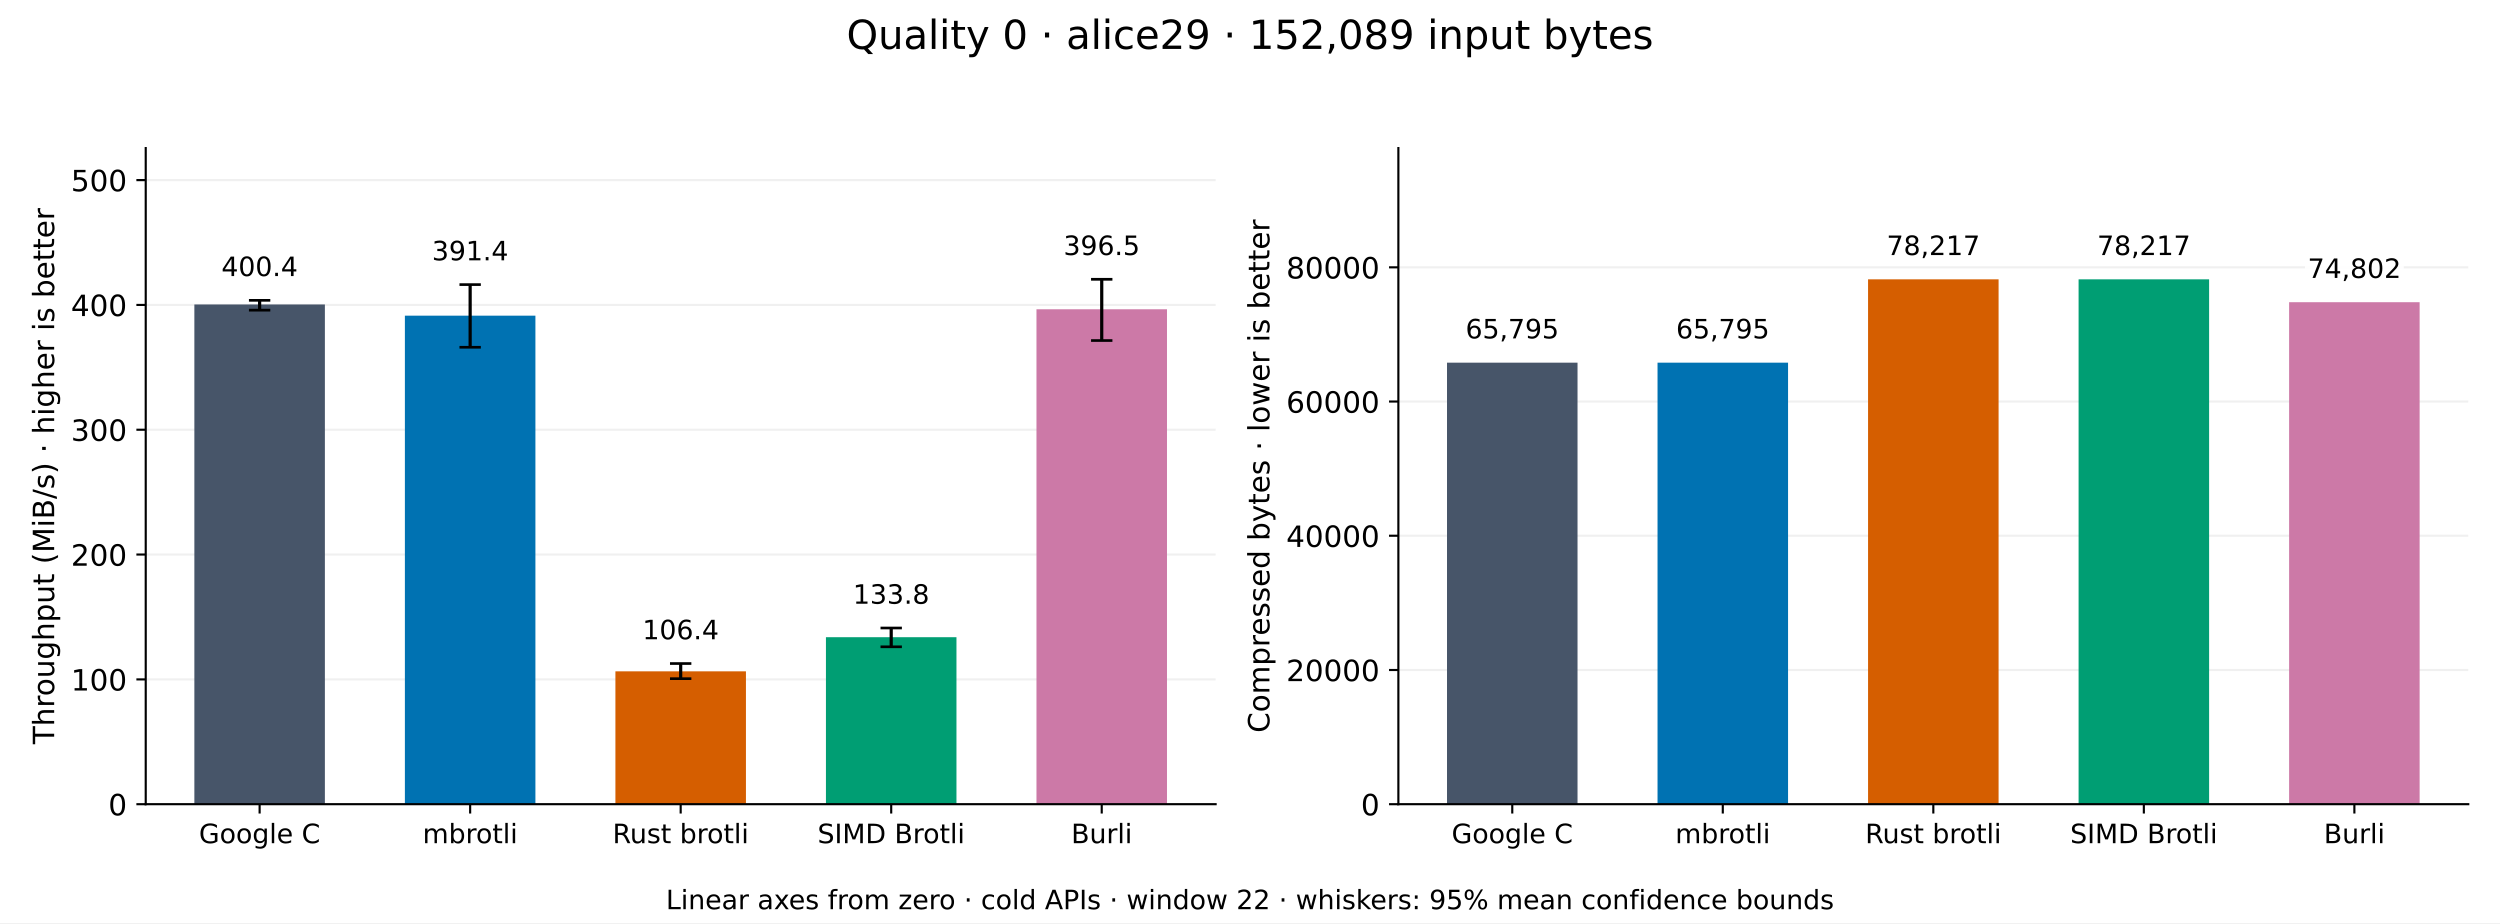
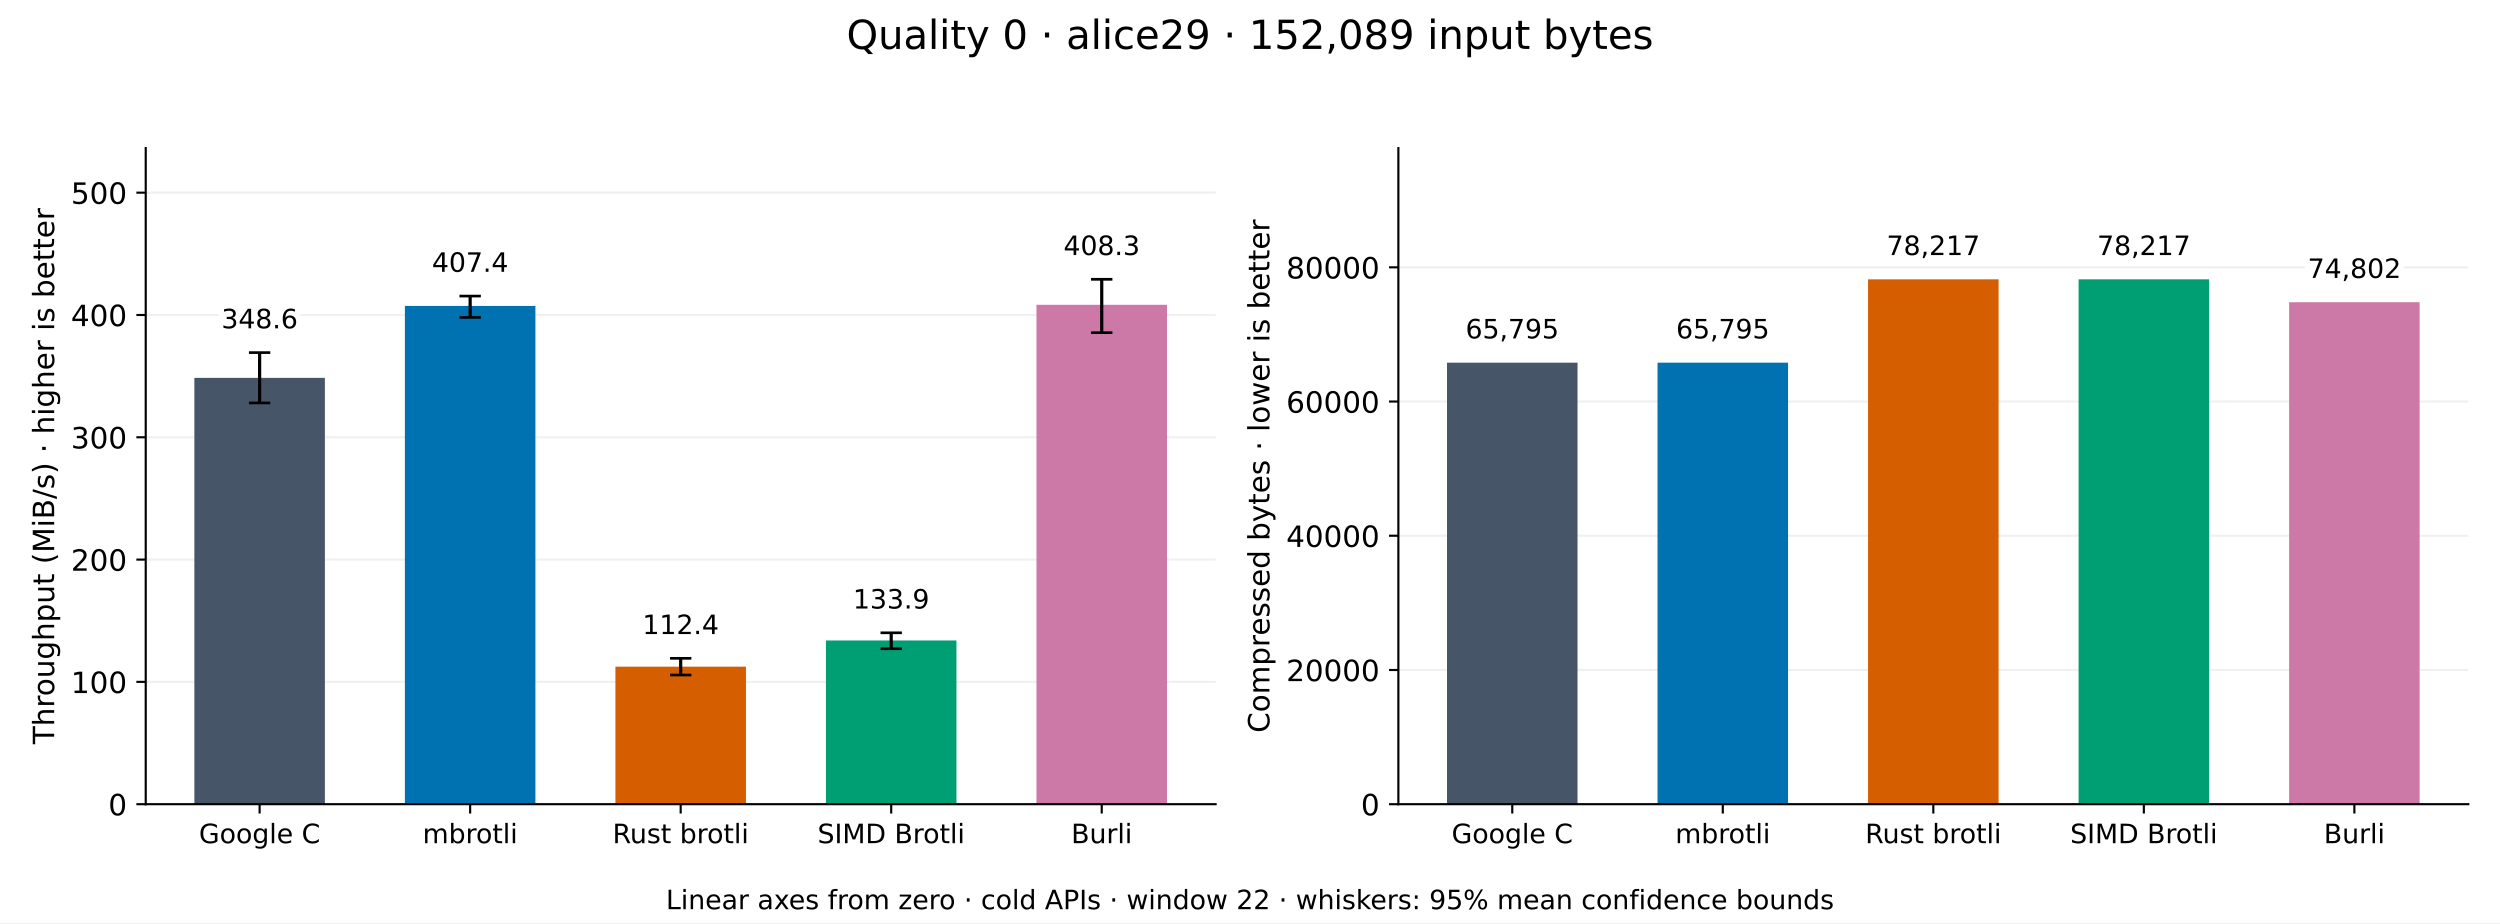
<svg xmlns="http://www.w3.org/2000/svg" xmlns:xlink="http://www.w3.org/1999/xlink" width="936pt" height="345.6pt" viewBox="0 0 936 345.6" version="1.1">
  <defs>
    <style type="text/css">*{stroke-linejoin: round; stroke-linecap: butt}</style>
  </defs>
  <g id="figure_1">
    <g id="patch_1">
      <path d="M 0 345.6 L 936 345.6 L 936 0 L 0 0 z " style="fill: #ffffff" />
    </g>
    <g id="axes_1">
      <g id="patch_2">
        <path d="M 54.56 301.088 L 455.13 301.088 L 455.13 55.44 L 54.56 55.44 z " style="fill: #ffffff" />
      </g>
      <g id="matplotlib.axis_1">
        <g id="xtick_1">
          <g id="line2d_1">
            <defs>
              <path id="m3d63aaa0ea" d="M 0 0 L 0 3.5 " style="stroke: #000000; stroke-width: 0.8" />
            </defs>
            <g>
              <use xlink:href="#m3d63aaa0ea" x="97.202" y="301.088" style="stroke: #000000; stroke-width: 0.8" />
            </g>
          </g>
          <g id="text_1">
            <text style="font-size: 10px; font-family: 'DejaVu Sans', 'Bitstream Vera Sans', 'Computer Modern Sans Serif', 'Lucida Grande', 'Verdana', 'Geneva', 'Lucid', 'Arial', 'Helvetica', 'Avant Garde', sans-serif; text-anchor: middle" x="97.202" y="315.686" transform="rotate(-0 97.20234 315.6864)">Google C</text>
          </g>
        </g>
        <g id="xtick_2">
          <g id="line2d_2">
            <g>
              <use xlink:href="#m3d63aaa0ea" x="176.024" y="301.088" style="stroke: #000000; stroke-width: 0.8" />
            </g>
          </g>
          <g id="text_2">
            <text style="font-size: 10px; font-family: 'DejaVu Sans', 'Bitstream Vera Sans', 'Computer Modern Sans Serif', 'Lucida Grande', 'Verdana', 'Geneva', 'Lucid', 'Arial', 'Helvetica', 'Avant Garde', sans-serif; text-anchor: middle" x="176.024" y="315.686" transform="rotate(-0 176.0237 315.6864)">mbrotli</text>
          </g>
        </g>
        <g id="xtick_3">
          <g id="line2d_3">
            <g>
              <use xlink:href="#m3d63aaa0ea" x="254.845" y="301.088" style="stroke: #000000; stroke-width: 0.8" />
            </g>
          </g>
          <g id="text_3">
            <text style="font-size: 10px; font-family: 'DejaVu Sans', 'Bitstream Vera Sans', 'Computer Modern Sans Serif', 'Lucida Grande', 'Verdana', 'Geneva', 'Lucid', 'Arial', 'Helvetica', 'Avant Garde', sans-serif; text-anchor: middle" x="254.845" y="315.686" transform="rotate(-0 254.845 315.6864)">Rust brotli</text>
          </g>
        </g>
        <g id="xtick_4">
          <g id="line2d_4">
            <g>
              <use xlink:href="#m3d63aaa0ea" x="333.666" y="301.088" style="stroke: #000000; stroke-width: 0.8" />
            </g>
          </g>
          <g id="text_4">
            <text style="font-size: 10px; font-family: 'DejaVu Sans', 'Bitstream Vera Sans', 'Computer Modern Sans Serif', 'Lucida Grande', 'Verdana', 'Geneva', 'Lucid', 'Arial', 'Helvetica', 'Avant Garde', sans-serif; text-anchor: middle" x="333.666" y="315.686" transform="rotate(-0 333.6663 315.6864)">SIMD Brotli</text>
          </g>
        </g>
        <g id="xtick_5">
          <g id="line2d_5">
            <g>
              <use xlink:href="#m3d63aaa0ea" x="412.488" y="301.088" style="stroke: #000000; stroke-width: 0.8" />
            </g>
          </g>
          <g id="text_5">
            <text style="font-size: 10px; font-family: 'DejaVu Sans', 'Bitstream Vera Sans', 'Computer Modern Sans Serif', 'Lucida Grande', 'Verdana', 'Geneva', 'Lucid', 'Arial', 'Helvetica', 'Avant Garde', sans-serif; text-anchor: middle" x="412.488" y="315.686" transform="rotate(-0 412.4877 315.6864)">Burli</text>
          </g>
        </g>
      </g>
      <g id="matplotlib.axis_2">
        <g id="ytick_1">
          <g id="line2d_6">
            <path d="M 54.56 301.088 L 455.13 301.088 " clip-path="url(#pb9456fbabf)" style="fill: none; stroke: #b0b0b0; stroke-opacity: 0.18; stroke-width: 0.8; stroke-linecap: square" />
          </g>
          <g id="line2d_7">
            <defs>
              <path id="mb6c034703b" d="M 0 0 L -3.5 0 " style="stroke: #000000; stroke-width: 0.8" />
            </defs>
            <g>
              <use xlink:href="#mb6c034703b" x="54.56" y="301.088" style="stroke: #000000; stroke-width: 0.8" />
            </g>
          </g>
          <g id="text_6">
            <text style="font-size: 11px; font-family: 'DejaVu Sans', 'Bitstream Vera Sans', 'Computer Modern Sans Serif', 'Lucida Grande', 'Verdana', 'Geneva', 'Lucid', 'Arial', 'Helvetica', 'Avant Garde', sans-serif; text-anchor: end" x="47.56" y="305.267" transform="rotate(-0 47.56 305.2671)">0</text>
          </g>
        </g>
        <g id="ytick_2">
          <g id="line2d_8">
-             <path d="M 54.56 254.356 L 455.13 254.356 " clip-path="url(#pb9456fbabf)" style="fill: none; stroke: #b0b0b0; stroke-opacity: 0.18; stroke-width: 0.8; stroke-linecap: square" />
+             <path d="M 54.56 255.298 L 455.13 255.298 " clip-path="url(#pb9456fbabf)" style="fill: none; stroke: #b0b0b0; stroke-opacity: 0.18; stroke-width: 0.8; stroke-linecap: square" />
          </g>
          <g id="line2d_9">
            <g>
-               <use xlink:href="#mb6c034703b" x="54.56" y="254.356" style="stroke: #000000; stroke-width: 0.8" />
+               <use xlink:href="#mb6c034703b" x="54.56" y="255.298" style="stroke: #000000; stroke-width: 0.8" />
            </g>
          </g>
          <g id="text_7">
-             <text style="font-size: 11px; font-family: 'DejaVu Sans', 'Bitstream Vera Sans', 'Computer Modern Sans Serif', 'Lucida Grande', 'Verdana', 'Geneva', 'Lucid', 'Arial', 'Helvetica', 'Avant Garde', sans-serif; text-anchor: end" x="47.56" y="258.535" transform="rotate(-0 47.56 258.5354)">100</text>
+             <text style="font-size: 11px; font-family: 'DejaVu Sans', 'Bitstream Vera Sans', 'Computer Modern Sans Serif', 'Lucida Grande', 'Verdana', 'Geneva', 'Lucid', 'Arial', 'Helvetica', 'Avant Garde', sans-serif; text-anchor: end" x="47.56" y="259.477" transform="rotate(-0 47.56 259.4768)">100</text>
          </g>
        </g>
        <g id="ytick_3">
          <g id="line2d_10">
-             <path d="M 54.56 207.624 L 455.13 207.624 " clip-path="url(#pb9456fbabf)" style="fill: none; stroke: #b0b0b0; stroke-opacity: 0.18; stroke-width: 0.8; stroke-linecap: square" />
+             <path d="M 54.56 209.507 L 455.13 209.507 " clip-path="url(#pb9456fbabf)" style="fill: none; stroke: #b0b0b0; stroke-opacity: 0.18; stroke-width: 0.8; stroke-linecap: square" />
          </g>
          <g id="line2d_11">
            <g>
-               <use xlink:href="#mb6c034703b" x="54.56" y="207.624" style="stroke: #000000; stroke-width: 0.8" />
+               <use xlink:href="#mb6c034703b" x="54.56" y="209.507" style="stroke: #000000; stroke-width: 0.8" />
            </g>
          </g>
          <g id="text_8">
-             <text style="font-size: 11px; font-family: 'DejaVu Sans', 'Bitstream Vera Sans', 'Computer Modern Sans Serif', 'Lucida Grande', 'Verdana', 'Geneva', 'Lucid', 'Arial', 'Helvetica', 'Avant Garde', sans-serif; text-anchor: end" x="47.56" y="211.804" transform="rotate(-0 47.56 211.8036)">200</text>
+             <text style="font-size: 11px; font-family: 'DejaVu Sans', 'Bitstream Vera Sans', 'Computer Modern Sans Serif', 'Lucida Grande', 'Verdana', 'Geneva', 'Lucid', 'Arial', 'Helvetica', 'Avant Garde', sans-serif; text-anchor: end" x="47.56" y="213.686" transform="rotate(-0 47.56 213.6864)">200</text>
          </g>
        </g>
        <g id="ytick_4">
          <g id="line2d_12">
-             <path d="M 54.56 160.893 L 455.13 160.893 " clip-path="url(#pb9456fbabf)" style="fill: none; stroke: #b0b0b0; stroke-opacity: 0.18; stroke-width: 0.8; stroke-linecap: square" />
+             <path d="M 54.56 163.717 L 455.13 163.717 " clip-path="url(#pb9456fbabf)" style="fill: none; stroke: #b0b0b0; stroke-opacity: 0.18; stroke-width: 0.8; stroke-linecap: square" />
          </g>
          <g id="line2d_13">
            <g>
-               <use xlink:href="#mb6c034703b" x="54.56" y="160.893" style="stroke: #000000; stroke-width: 0.8" />
+               <use xlink:href="#mb6c034703b" x="54.56" y="163.717" style="stroke: #000000; stroke-width: 0.8" />
            </g>
          </g>
          <g id="text_9">
-             <text style="font-size: 11px; font-family: 'DejaVu Sans', 'Bitstream Vera Sans', 'Computer Modern Sans Serif', 'Lucida Grande', 'Verdana', 'Geneva', 'Lucid', 'Arial', 'Helvetica', 'Avant Garde', sans-serif; text-anchor: end" x="47.56" y="165.072" transform="rotate(-0 47.56 165.0718)">300</text>
+             <text style="font-size: 11px; font-family: 'DejaVu Sans', 'Bitstream Vera Sans', 'Computer Modern Sans Serif', 'Lucida Grande', 'Verdana', 'Geneva', 'Lucid', 'Arial', 'Helvetica', 'Avant Garde', sans-serif; text-anchor: end" x="47.56" y="167.896" transform="rotate(-0 47.56 167.896)">300</text>
          </g>
        </g>
        <g id="ytick_5">
          <g id="line2d_14">
-             <path d="M 54.56 114.161 L 455.13 114.161 " clip-path="url(#pb9456fbabf)" style="fill: none; stroke: #b0b0b0; stroke-opacity: 0.18; stroke-width: 0.8; stroke-linecap: square" />
+             <path d="M 54.56 117.927 L 455.13 117.927 " clip-path="url(#pb9456fbabf)" style="fill: none; stroke: #b0b0b0; stroke-opacity: 0.18; stroke-width: 0.8; stroke-linecap: square" />
          </g>
          <g id="line2d_15">
            <g>
-               <use xlink:href="#mb6c034703b" x="54.56" y="114.161" style="stroke: #000000; stroke-width: 0.8" />
+               <use xlink:href="#mb6c034703b" x="54.56" y="117.927" style="stroke: #000000; stroke-width: 0.8" />
            </g>
          </g>
          <g id="text_10">
-             <text style="font-size: 11px; font-family: 'DejaVu Sans', 'Bitstream Vera Sans', 'Computer Modern Sans Serif', 'Lucida Grande', 'Verdana', 'Geneva', 'Lucid', 'Arial', 'Helvetica', 'Avant Garde', sans-serif; text-anchor: end" x="47.56" y="118.34" transform="rotate(-0 47.56 118.34)">400</text>
+             <text style="font-size: 11px; font-family: 'DejaVu Sans', 'Bitstream Vera Sans', 'Computer Modern Sans Serif', 'Lucida Grande', 'Verdana', 'Geneva', 'Lucid', 'Arial', 'Helvetica', 'Avant Garde', sans-serif; text-anchor: end" x="47.56" y="122.106" transform="rotate(-0 47.56 122.1057)">400</text>
          </g>
        </g>
        <g id="ytick_6">
          <g id="line2d_16">
-             <path d="M 54.56 67.429 L 455.13 67.429 " clip-path="url(#pb9456fbabf)" style="fill: none; stroke: #b0b0b0; stroke-opacity: 0.18; stroke-width: 0.8; stroke-linecap: square" />
+             <path d="M 54.56 72.136 L 455.13 72.136 " clip-path="url(#pb9456fbabf)" style="fill: none; stroke: #b0b0b0; stroke-opacity: 0.18; stroke-width: 0.8; stroke-linecap: square" />
          </g>
          <g id="line2d_17">
            <g>
-               <use xlink:href="#mb6c034703b" x="54.56" y="67.429" style="stroke: #000000; stroke-width: 0.8" />
+               <use xlink:href="#mb6c034703b" x="54.56" y="72.136" style="stroke: #000000; stroke-width: 0.8" />
            </g>
          </g>
          <g id="text_11">
-             <text style="font-size: 11px; font-family: 'DejaVu Sans', 'Bitstream Vera Sans', 'Computer Modern Sans Serif', 'Lucida Grande', 'Verdana', 'Geneva', 'Lucid', 'Arial', 'Helvetica', 'Avant Garde', sans-serif; text-anchor: end" x="47.56" y="71.608" transform="rotate(-0 47.56 71.6082)">500</text>
+             <text style="font-size: 11px; font-family: 'DejaVu Sans', 'Bitstream Vera Sans', 'Computer Modern Sans Serif', 'Lucida Grande', 'Verdana', 'Geneva', 'Lucid', 'Arial', 'Helvetica', 'Avant Garde', sans-serif; text-anchor: end" x="47.56" y="76.315" transform="rotate(-0 47.56 76.31529)">500</text>
          </g>
        </g>
        <g id="text_12">
          <text style="font-size: 11px; font-family: 'DejaVu Sans', 'Bitstream Vera Sans', 'Computer Modern Sans Serif', 'Lucida Grande', 'Verdana', 'Geneva', 'Lucid', 'Arial', 'Helvetica', 'Avant Garde', sans-serif; text-anchor: middle" x="20.276" y="178.264" transform="rotate(-90 20.27609 178.264)">Throughput (MiB/s) · higher is better</text>
        </g>
      </g>
      <g id="patch_3">
-         <path d="M 72.768 301.088 L 121.637 301.088 L 121.637 113.992 L 72.768 113.992 z " clip-path="url(#pb9456fbabf)" style="fill: #475569" />
+         <path d="M 72.768 301.088 L 121.637 301.088 L 121.637 141.479 L 72.768 141.479 z " clip-path="url(#pb9456fbabf)" style="fill: #475569" />
      </g>
      <g id="patch_4">
-         <path d="M 151.589 301.088 L 200.458 301.088 L 200.458 118.198 L 151.589 118.198 z " clip-path="url(#pb9456fbabf)" style="fill: #0072b2" />
+         <path d="M 151.589 301.088 L 200.458 301.088 L 200.458 114.53 L 151.589 114.53 z " clip-path="url(#pb9456fbabf)" style="fill: #0072b2" />
      </g>
      <g id="patch_5">
-         <path d="M 230.41 301.088 L 279.28 301.088 L 279.28 251.359 L 230.41 251.359 z " clip-path="url(#pb9456fbabf)" style="fill: #d55e00" />
+         <path d="M 230.41 301.088 L 279.28 301.088 L 279.28 249.602 L 230.41 249.602 z " clip-path="url(#pb9456fbabf)" style="fill: #d55e00" />
      </g>
      <g id="patch_6">
-         <path d="M 309.232 301.088 L 358.101 301.088 L 358.101 238.572 L 309.232 238.572 z " clip-path="url(#pb9456fbabf)" style="fill: #009e73" />
+         <path d="M 309.232 301.088 L 358.101 301.088 L 358.101 239.795 L 309.232 239.795 z " clip-path="url(#pb9456fbabf)" style="fill: #009e73" />
      </g>
      <g id="patch_7">
-         <path d="M 388.053 301.088 L 436.922 301.088 L 436.922 115.791 L 388.053 115.791 z " clip-path="url(#pb9456fbabf)" style="fill: #cc79a7" />
+         <path d="M 388.053 301.088 L 436.922 301.088 L 436.922 114.114 L 388.053 114.114 z " clip-path="url(#pb9456fbabf)" style="fill: #cc79a7" />
      </g>
      <g id="LineCollection_1">
-         <path d="M 97.202 116.127 L 97.202 112.444 " clip-path="url(#pb9456fbabf)" style="fill: none; stroke: #000000; stroke-width: 1.2" />
-         <path d="M 176.024 130.017 L 176.024 106.551 " clip-path="url(#pb9456fbabf)" style="fill: none; stroke: #000000; stroke-width: 1.2" />
-         <path d="M 254.845 254.092 L 254.845 248.425 " clip-path="url(#pb9456fbabf)" style="fill: none; stroke: #000000; stroke-width: 1.2" />
-         <path d="M 333.666 242.158 L 333.666 235.128 " clip-path="url(#pb9456fbabf)" style="fill: none; stroke: #000000; stroke-width: 1.2" />
-         <path d="M 412.488 127.498 L 412.488 104.57 " clip-path="url(#pb9456fbabf)" style="fill: none; stroke: #000000; stroke-width: 1.2" />
+         <path d="M 97.202 150.867 L 97.202 132.003 " clip-path="url(#pb9456fbabf)" style="fill: none; stroke: #000000; stroke-width: 1.2" />
+         <path d="M 176.024 118.838 L 176.024 110.849 " clip-path="url(#pb9456fbabf)" style="fill: none; stroke: #000000; stroke-width: 1.2" />
+         <path d="M 254.845 252.713 L 254.845 246.485 " clip-path="url(#pb9456fbabf)" style="fill: none; stroke: #000000; stroke-width: 1.2" />
+         <path d="M 333.666 242.874 L 333.666 236.923 " clip-path="url(#pb9456fbabf)" style="fill: none; stroke: #000000; stroke-width: 1.2" />
+         <path d="M 412.488 124.553 L 412.488 104.57 " clip-path="url(#pb9456fbabf)" style="fill: none; stroke: #000000; stroke-width: 1.2" />
      </g>
      <g id="line2d_18">
        <defs>
          <path id="ma4d3aa00d3" d="M 4 0 L -4 -0 " style="stroke: #000000" />
        </defs>
        <g clip-path="url(#pb9456fbabf)">
-           <use xlink:href="#ma4d3aa00d3" x="97.202" y="116.127" style="fill: #1f77b4; stroke: #000000" />
-           <use xlink:href="#ma4d3aa00d3" x="176.024" y="130.017" style="fill: #1f77b4; stroke: #000000" />
-           <use xlink:href="#ma4d3aa00d3" x="254.845" y="254.092" style="fill: #1f77b4; stroke: #000000" />
-           <use xlink:href="#ma4d3aa00d3" x="333.666" y="242.158" style="fill: #1f77b4; stroke: #000000" />
-           <use xlink:href="#ma4d3aa00d3" x="412.488" y="127.498" style="fill: #1f77b4; stroke: #000000" />
+           <use xlink:href="#ma4d3aa00d3" x="97.202" y="150.867" style="fill: #1f77b4; stroke: #000000" />
+           <use xlink:href="#ma4d3aa00d3" x="176.024" y="118.838" style="fill: #1f77b4; stroke: #000000" />
+           <use xlink:href="#ma4d3aa00d3" x="254.845" y="252.713" style="fill: #1f77b4; stroke: #000000" />
+           <use xlink:href="#ma4d3aa00d3" x="333.666" y="242.874" style="fill: #1f77b4; stroke: #000000" />
+           <use xlink:href="#ma4d3aa00d3" x="412.488" y="124.553" style="fill: #1f77b4; stroke: #000000" />
        </g>
      </g>
      <g id="line2d_19">
        <g clip-path="url(#pb9456fbabf)">
-           <use xlink:href="#ma4d3aa00d3" x="97.202" y="112.444" style="fill: #1f77b4; stroke: #000000" />
-           <use xlink:href="#ma4d3aa00d3" x="176.024" y="106.551" style="fill: #1f77b4; stroke: #000000" />
-           <use xlink:href="#ma4d3aa00d3" x="254.845" y="248.425" style="fill: #1f77b4; stroke: #000000" />
-           <use xlink:href="#ma4d3aa00d3" x="333.666" y="235.128" style="fill: #1f77b4; stroke: #000000" />
+           <use xlink:href="#ma4d3aa00d3" x="97.202" y="132.003" style="fill: #1f77b4; stroke: #000000" />
+           <use xlink:href="#ma4d3aa00d3" x="176.024" y="110.849" style="fill: #1f77b4; stroke: #000000" />
+           <use xlink:href="#ma4d3aa00d3" x="254.845" y="246.485" style="fill: #1f77b4; stroke: #000000" />
+           <use xlink:href="#ma4d3aa00d3" x="333.666" y="236.923" style="fill: #1f77b4; stroke: #000000" />
          <use xlink:href="#ma4d3aa00d3" x="412.488" y="104.57" style="fill: #1f77b4; stroke: #000000" />
        </g>
      </g>
      <g id="patch_8">
        <path d="M 54.56 301.088 L 54.56 55.44 " style="fill: none; stroke: #000000; stroke-width: 0.8; stroke-linejoin: miter; stroke-linecap: square" />
      </g>
      <g id="patch_9">
        <path d="M 54.56 301.088 L 455.13 301.088 " style="fill: none; stroke: #000000; stroke-width: 0.8; stroke-linejoin: miter; stroke-linecap: square" />
      </g>
      <g id="text_13">
        <g id="patch_10">
-           <path d="M 81.888 106.444 L 112.516 106.444 L 112.516 94.766 L 81.888 94.766 z " style="fill: #ffffff; opacity: 0.9" />
-         </g>
-         <text style="font-size: 10px; font-family: 'DejaVu Sans', 'Bitstream Vera Sans', 'Computer Modern Sans Serif', 'Lucida Grande', 'Verdana', 'Geneva', 'Lucid', 'Arial', 'Helvetica', 'Avant Garde', sans-serif; text-anchor: middle" x="97.202" y="103.364" transform="rotate(-0 97.20234 103.3644)">400.4</text>
+           <path d="M 81.888 126.003 L 112.516 126.003 L 112.516 114.325 L 81.888 114.325 z " style="fill: #ffffff; opacity: 0.9" />
+         </g>
+         <text style="font-size: 10px; font-family: 'DejaVu Sans', 'Bitstream Vera Sans', 'Computer Modern Sans Serif', 'Lucida Grande', 'Verdana', 'Geneva', 'Lucid', 'Arial', 'Helvetica', 'Avant Garde', sans-serif; text-anchor: middle" x="97.202" y="122.923" transform="rotate(-0 97.20234 122.9231)">348.6</text>
      </g>
      <g id="text_14">
        <g id="patch_11">
-           <path d="M 160.71 100.551 L 191.338 100.551 L 191.338 88.873 L 160.71 88.873 z " style="fill: #ffffff; opacity: 0.9" />
-         </g>
-         <text style="font-size: 10px; font-family: 'DejaVu Sans', 'Bitstream Vera Sans', 'Computer Modern Sans Serif', 'Lucida Grande', 'Verdana', 'Geneva', 'Lucid', 'Arial', 'Helvetica', 'Avant Garde', sans-serif; text-anchor: middle" x="176.024" y="97.472" transform="rotate(-0 176.0237 97.4715)">391.4</text>
+           <path d="M 160.71 104.849 L 191.338 104.849 L 191.338 93.171 L 160.71 93.171 z " style="fill: #ffffff; opacity: 0.9" />
+         </g>
+         <text style="font-size: 10px; font-family: 'DejaVu Sans', 'Bitstream Vera Sans', 'Computer Modern Sans Serif', 'Lucida Grande', 'Verdana', 'Geneva', 'Lucid', 'Arial', 'Helvetica', 'Avant Garde', sans-serif; text-anchor: middle" x="176.024" y="101.769" transform="rotate(-0 176.0237 101.7695)">407.4</text>
      </g>
      <g id="text_15">
        <g id="patch_12">
-           <path d="M 239.531 242.425 L 270.159 242.425 L 270.159 230.747 L 239.531 230.747 z " style="fill: #ffffff; opacity: 0.9" />
-         </g>
-         <text style="font-size: 10px; font-family: 'DejaVu Sans', 'Bitstream Vera Sans', 'Computer Modern Sans Serif', 'Lucida Grande', 'Verdana', 'Geneva', 'Lucid', 'Arial', 'Helvetica', 'Avant Garde', sans-serif; text-anchor: middle" x="254.845" y="239.346" transform="rotate(-0 254.845 239.3457)">106.4</text>
+           <path d="M 239.531 240.485 L 270.159 240.485 L 270.159 228.807 L 239.531 228.807 z " style="fill: #ffffff; opacity: 0.9" />
+         </g>
+         <text style="font-size: 10px; font-family: 'DejaVu Sans', 'Bitstream Vera Sans', 'Computer Modern Sans Serif', 'Lucida Grande', 'Verdana', 'Geneva', 'Lucid', 'Arial', 'Helvetica', 'Avant Garde', sans-serif; text-anchor: middle" x="254.845" y="237.406" transform="rotate(-0 254.845 237.4056)">112.4</text>
      </g>
      <g id="text_16">
        <g id="patch_13">
-           <path d="M 318.352 229.128 L 348.98 229.128 L 348.98 217.45 L 318.352 217.45 z " style="fill: #ffffff; opacity: 0.9" />
-         </g>
-         <text style="font-size: 10px; font-family: 'DejaVu Sans', 'Bitstream Vera Sans', 'Computer Modern Sans Serif', 'Lucida Grande', 'Verdana', 'Geneva', 'Lucid', 'Arial', 'Helvetica', 'Avant Garde', sans-serif; text-anchor: middle" x="333.666" y="226.048" transform="rotate(-0 333.6663 226.048)">133.8</text>
+           <path d="M 318.352 230.923 L 348.98 230.923 L 348.98 219.245 L 318.352 219.245 z " style="fill: #ffffff; opacity: 0.9" />
+         </g>
+         <text style="font-size: 10px; font-family: 'DejaVu Sans', 'Bitstream Vera Sans', 'Computer Modern Sans Serif', 'Lucida Grande', 'Verdana', 'Geneva', 'Lucid', 'Arial', 'Helvetica', 'Avant Garde', sans-serif; text-anchor: middle" x="333.666" y="227.843" transform="rotate(-0 333.6663 227.843)">133.9</text>
      </g>
      <g id="text_17">
        <g id="patch_14">
          <path d="M 397.174 98.57 L 427.802 98.57 L 427.802 86.891 L 397.174 86.891 z " style="fill: #ffffff; opacity: 0.9" />
        </g>
-         <text style="font-size: 10px; font-family: 'DejaVu Sans', 'Bitstream Vera Sans', 'Computer Modern Sans Serif', 'Lucida Grande', 'Verdana', 'Geneva', 'Lucid', 'Arial', 'Helvetica', 'Avant Garde', sans-serif; text-anchor: middle" x="412.488" y="95.49" transform="rotate(-0 412.4877 95.48991)">396.5</text>
+         <text style="font-size: 10px; font-family: 'DejaVu Sans', 'Bitstream Vera Sans', 'Computer Modern Sans Serif', 'Lucida Grande', 'Verdana', 'Geneva', 'Lucid', 'Arial', 'Helvetica', 'Avant Garde', sans-serif; text-anchor: middle" x="412.488" y="95.49" transform="rotate(-0 412.4877 95.48991)">408.3</text>
      </g>
    </g>
    <g id="axes_2">
      <g id="patch_15">
        <path d="M 523.55 301.088 L 924.12 301.088 L 924.12 55.44 L 523.55 55.44 z " style="fill: #ffffff" />
      </g>
      <g id="matplotlib.axis_3">
        <g id="xtick_6">
          <g id="line2d_20">
            <g>
              <use xlink:href="#m3d63aaa0ea" x="566.192" y="301.088" style="stroke: #000000; stroke-width: 0.8" />
            </g>
          </g>
          <g id="text_18">
            <text style="font-size: 10px; font-family: 'DejaVu Sans', 'Bitstream Vera Sans', 'Computer Modern Sans Serif', 'Lucida Grande', 'Verdana', 'Geneva', 'Lucid', 'Arial', 'Helvetica', 'Avant Garde', sans-serif; text-anchor: middle" x="566.192" y="315.686" transform="rotate(-0 566.1923 315.6864)">Google C</text>
          </g>
        </g>
        <g id="xtick_7">
          <g id="line2d_21">
            <g>
              <use xlink:href="#m3d63aaa0ea" x="645.014" y="301.088" style="stroke: #000000; stroke-width: 0.8" />
            </g>
          </g>
          <g id="text_19">
            <text style="font-size: 10px; font-family: 'DejaVu Sans', 'Bitstream Vera Sans', 'Computer Modern Sans Serif', 'Lucida Grande', 'Verdana', 'Geneva', 'Lucid', 'Arial', 'Helvetica', 'Avant Garde', sans-serif; text-anchor: middle" x="645.014" y="315.686" transform="rotate(-0 645.0137 315.6864)">mbrotli</text>
          </g>
        </g>
        <g id="xtick_8">
          <g id="line2d_22">
            <g>
              <use xlink:href="#m3d63aaa0ea" x="723.835" y="301.088" style="stroke: #000000; stroke-width: 0.8" />
            </g>
          </g>
          <g id="text_20">
            <text style="font-size: 10px; font-family: 'DejaVu Sans', 'Bitstream Vera Sans', 'Computer Modern Sans Serif', 'Lucida Grande', 'Verdana', 'Geneva', 'Lucid', 'Arial', 'Helvetica', 'Avant Garde', sans-serif; text-anchor: middle" x="723.835" y="315.686" transform="rotate(-0 723.835 315.6864)">Rust brotli</text>
          </g>
        </g>
        <g id="xtick_9">
          <g id="line2d_23">
            <g>
              <use xlink:href="#m3d63aaa0ea" x="802.656" y="301.088" style="stroke: #000000; stroke-width: 0.8" />
            </g>
          </g>
          <g id="text_21">
            <text style="font-size: 10px; font-family: 'DejaVu Sans', 'Bitstream Vera Sans', 'Computer Modern Sans Serif', 'Lucida Grande', 'Verdana', 'Geneva', 'Lucid', 'Arial', 'Helvetica', 'Avant Garde', sans-serif; text-anchor: middle" x="802.656" y="315.686" transform="rotate(-0 802.6563 315.6864)">SIMD Brotli</text>
          </g>
        </g>
        <g id="xtick_10">
          <g id="line2d_24">
            <g>
              <use xlink:href="#m3d63aaa0ea" x="881.478" y="301.088" style="stroke: #000000; stroke-width: 0.8" />
            </g>
          </g>
          <g id="text_22">
            <text style="font-size: 10px; font-family: 'DejaVu Sans', 'Bitstream Vera Sans', 'Computer Modern Sans Serif', 'Lucida Grande', 'Verdana', 'Geneva', 'Lucid', 'Arial', 'Helvetica', 'Avant Garde', sans-serif; text-anchor: middle" x="881.478" y="315.686" transform="rotate(-0 881.4777 315.6864)">Burli</text>
          </g>
        </g>
      </g>
      <g id="matplotlib.axis_4">
        <g id="ytick_7">
          <g id="line2d_25">
            <path d="M 523.55 301.088 L 924.12 301.088 " clip-path="url(#p62ad9d9830)" style="fill: none; stroke: #b0b0b0; stroke-opacity: 0.18; stroke-width: 0.8; stroke-linecap: square" />
          </g>
          <g id="line2d_26">
            <g>
              <use xlink:href="#mb6c034703b" x="523.55" y="301.088" style="stroke: #000000; stroke-width: 0.8" />
            </g>
          </g>
          <g id="text_23">
            <text style="font-size: 11px; font-family: 'DejaVu Sans', 'Bitstream Vera Sans', 'Computer Modern Sans Serif', 'Lucida Grande', 'Verdana', 'Geneva', 'Lucid', 'Arial', 'Helvetica', 'Avant Garde', sans-serif; text-anchor: end" x="516.55" y="305.267" transform="rotate(-0 516.55 305.2671)">0</text>
          </g>
        </g>
        <g id="ytick_8">
          <g id="line2d_27">
            <path d="M 523.55 250.838 L 924.12 250.838 " clip-path="url(#p62ad9d9830)" style="fill: none; stroke: #b0b0b0; stroke-opacity: 0.18; stroke-width: 0.8; stroke-linecap: square" />
          </g>
          <g id="line2d_28">
            <g>
              <use xlink:href="#mb6c034703b" x="523.55" y="250.838" style="stroke: #000000; stroke-width: 0.8" />
            </g>
          </g>
          <g id="text_24">
            <text style="font-size: 11px; font-family: 'DejaVu Sans', 'Bitstream Vera Sans', 'Computer Modern Sans Serif', 'Lucida Grande', 'Verdana', 'Geneva', 'Lucid', 'Arial', 'Helvetica', 'Avant Garde', sans-serif; text-anchor: end" x="516.55" y="255.018" transform="rotate(-0 516.55 255.0176)">20000</text>
          </g>
        </g>
        <g id="ytick_9">
          <g id="line2d_29">
            <path d="M 523.55 200.589 L 924.12 200.589 " clip-path="url(#p62ad9d9830)" style="fill: none; stroke: #b0b0b0; stroke-opacity: 0.18; stroke-width: 0.8; stroke-linecap: square" />
          </g>
          <g id="line2d_30">
            <g>
              <use xlink:href="#mb6c034703b" x="523.55" y="200.589" style="stroke: #000000; stroke-width: 0.8" />
            </g>
          </g>
          <g id="text_25">
            <text style="font-size: 11px; font-family: 'DejaVu Sans', 'Bitstream Vera Sans', 'Computer Modern Sans Serif', 'Lucida Grande', 'Verdana', 'Geneva', 'Lucid', 'Arial', 'Helvetica', 'Avant Garde', sans-serif; text-anchor: end" x="516.55" y="204.768" transform="rotate(-0 516.55 204.7681)">40000</text>
          </g>
        </g>
        <g id="ytick_10">
          <g id="line2d_31">
            <path d="M 523.55 150.339 L 924.12 150.339 " clip-path="url(#p62ad9d9830)" style="fill: none; stroke: #b0b0b0; stroke-opacity: 0.18; stroke-width: 0.8; stroke-linecap: square" />
          </g>
          <g id="line2d_32">
            <g>
              <use xlink:href="#mb6c034703b" x="523.55" y="150.339" style="stroke: #000000; stroke-width: 0.8" />
            </g>
          </g>
          <g id="text_26">
            <text style="font-size: 11px; font-family: 'DejaVu Sans', 'Bitstream Vera Sans', 'Computer Modern Sans Serif', 'Lucida Grande', 'Verdana', 'Geneva', 'Lucid', 'Arial', 'Helvetica', 'Avant Garde', sans-serif; text-anchor: end" x="516.55" y="154.519" transform="rotate(-0 516.55 154.5185)">60000</text>
          </g>
        </g>
        <g id="ytick_11">
          <g id="line2d_33">
            <path d="M 523.55 100.09 L 924.12 100.09 " clip-path="url(#p62ad9d9830)" style="fill: none; stroke: #b0b0b0; stroke-opacity: 0.18; stroke-width: 0.8; stroke-linecap: square" />
          </g>
          <g id="line2d_34">
            <g>
              <use xlink:href="#mb6c034703b" x="523.55" y="100.09" style="stroke: #000000; stroke-width: 0.8" />
            </g>
          </g>
          <g id="text_27">
            <text style="font-size: 11px; font-family: 'DejaVu Sans', 'Bitstream Vera Sans', 'Computer Modern Sans Serif', 'Lucida Grande', 'Verdana', 'Geneva', 'Lucid', 'Arial', 'Helvetica', 'Avant Garde', sans-serif; text-anchor: end" x="516.55" y="104.269" transform="rotate(-0 516.55 104.269)">80000</text>
          </g>
        </g>
        <g id="text_28">
          <text style="font-size: 11px; font-family: 'DejaVu Sans', 'Bitstream Vera Sans', 'Computer Modern Sans Serif', 'Lucida Grande', 'Verdana', 'Geneva', 'Lucid', 'Arial', 'Helvetica', 'Avant Garde', sans-serif; text-anchor: middle" x="475.269" y="178.264" transform="rotate(-90 475.2686 178.264)">Compressed bytes · lower is better</text>
        </g>
      </g>
      <g id="patch_16">
        <path d="M 541.758 301.088 L 590.627 301.088 L 590.627 135.78 L 541.758 135.78 z " clip-path="url(#p62ad9d9830)" style="fill: #475569" />
      </g>
      <g id="patch_17">
        <path d="M 620.579 301.088 L 669.448 301.088 L 669.448 135.78 L 620.579 135.78 z " clip-path="url(#p62ad9d9830)" style="fill: #0072b2" />
      </g>
      <g id="patch_18">
        <path d="M 699.4 301.088 L 748.27 301.088 L 748.27 104.57 L 699.4 104.57 z " clip-path="url(#p62ad9d9830)" style="fill: #d55e00" />
      </g>
      <g id="patch_19">
        <path d="M 778.222 301.088 L 827.091 301.088 L 827.091 104.57 L 778.222 104.57 z " clip-path="url(#p62ad9d9830)" style="fill: #009e73" />
      </g>
      <g id="patch_20">
        <path d="M 857.043 301.088 L 905.912 301.088 L 905.912 113.15 L 857.043 113.15 z " clip-path="url(#p62ad9d9830)" style="fill: #cc79a7" />
      </g>
      <g id="patch_21">
        <path d="M 523.55 301.088 L 523.55 55.44 " style="fill: none; stroke: #000000; stroke-width: 0.8; stroke-linejoin: miter; stroke-linecap: square" />
      </g>
      <g id="patch_22">
        <path d="M 523.55 301.088 L 924.12 301.088 " style="fill: none; stroke: #000000; stroke-width: 0.8; stroke-linejoin: miter; stroke-linecap: square" />
      </g>
      <g id="text_29">
        <g id="patch_23">
          <path d="M 547.697 129.78 L 584.688 129.78 L 584.688 118.101 L 547.697 118.101 z " style="fill: #ffffff; opacity: 0.9" />
        </g>
        <text style="font-size: 10px; font-family: 'DejaVu Sans', 'Bitstream Vera Sans', 'Computer Modern Sans Serif', 'Lucida Grande', 'Verdana', 'Geneva', 'Lucid', 'Arial', 'Helvetica', 'Avant Garde', sans-serif; text-anchor: middle" x="566.192" y="126.7" transform="rotate(-0 566.1923 126.6999)">65,795</text>
      </g>
      <g id="text_30">
        <g id="patch_24">
          <path d="M 626.518 129.78 L 663.509 129.78 L 663.509 118.101 L 626.518 118.101 z " style="fill: #ffffff; opacity: 0.9" />
        </g>
        <text style="font-size: 10px; font-family: 'DejaVu Sans', 'Bitstream Vera Sans', 'Computer Modern Sans Serif', 'Lucida Grande', 'Verdana', 'Geneva', 'Lucid', 'Arial', 'Helvetica', 'Avant Garde', sans-serif; text-anchor: middle" x="645.014" y="126.7" transform="rotate(-0 645.0137 126.6999)">65,795</text>
      </g>
      <g id="text_31">
        <g id="patch_25">
          <path d="M 705.34 98.57 L 742.33 98.57 L 742.33 86.891 L 705.34 86.891 z " style="fill: #ffffff; opacity: 0.9" />
        </g>
        <text style="font-size: 10px; font-family: 'DejaVu Sans', 'Bitstream Vera Sans', 'Computer Modern Sans Serif', 'Lucida Grande', 'Verdana', 'Geneva', 'Lucid', 'Arial', 'Helvetica', 'Avant Garde', sans-serif; text-anchor: middle" x="723.835" y="95.49" transform="rotate(-0 723.835 95.48991)">78,217</text>
      </g>
      <g id="text_32">
        <g id="patch_26">
          <path d="M 784.161 98.57 L 821.152 98.57 L 821.152 86.891 L 784.161 86.891 z " style="fill: #ffffff; opacity: 0.9" />
        </g>
        <text style="font-size: 10px; font-family: 'DejaVu Sans', 'Bitstream Vera Sans', 'Computer Modern Sans Serif', 'Lucida Grande', 'Verdana', 'Geneva', 'Lucid', 'Arial', 'Helvetica', 'Avant Garde', sans-serif; text-anchor: middle" x="802.656" y="95.49" transform="rotate(-0 802.6563 95.48991)">78,217</text>
      </g>
      <g id="text_33">
        <g id="patch_27">
          <path d="M 862.982 107.15 L 899.973 107.15 L 899.973 95.472 L 862.982 95.472 z " style="fill: #ffffff; opacity: 0.9" />
        </g>
        <text style="font-size: 10px; font-family: 'DejaVu Sans', 'Bitstream Vera Sans', 'Computer Modern Sans Serif', 'Lucida Grande', 'Verdana', 'Geneva', 'Lucid', 'Arial', 'Helvetica', 'Avant Garde', sans-serif; text-anchor: middle" x="881.478" y="104.07" transform="rotate(-0 881.4777 104.07)">74,802</text>
      </g>
    </g>
    <g id="text_34">
      <text style="font-size: 15px; font-family: 'DejaVu Sans', 'Bitstream Vera Sans', 'Computer Modern Sans Serif', 'Lucida Grande', 'Verdana', 'Geneva', 'Lucid', 'Arial', 'Helvetica', 'Avant Garde', sans-serif; text-anchor: middle" x="468" y="18.31" transform="rotate(-0 468 18.30966)">Quality 0 · alice29 · 152,089 input bytes</text>
    </g>
    <g id="text_35">
      <text style="font-size: 10px; font-family: 'DejaVu Sans', 'Bitstream Vera Sans', 'Computer Modern Sans Serif', 'Lucida Grande', 'Verdana', 'Geneva', 'Lucid', 'Arial', 'Helvetica', 'Avant Garde', sans-serif; text-anchor: middle" x="468" y="340.416" transform="rotate(-0 468 340.416)">Linear axes from zero · cold APIs · window 22 · whiskers: 95% mean confidence bounds</text>
    </g>
  </g>
  <defs>
    <clipPath id="pb9456fbabf">
      <rect x="54.56" y="55.44" width="400.57" height="245.648" />
    </clipPath>
    <clipPath id="p62ad9d9830">
      <rect x="523.55" y="55.44" width="400.57" height="245.648" />
    </clipPath>
  </defs>
</svg>
